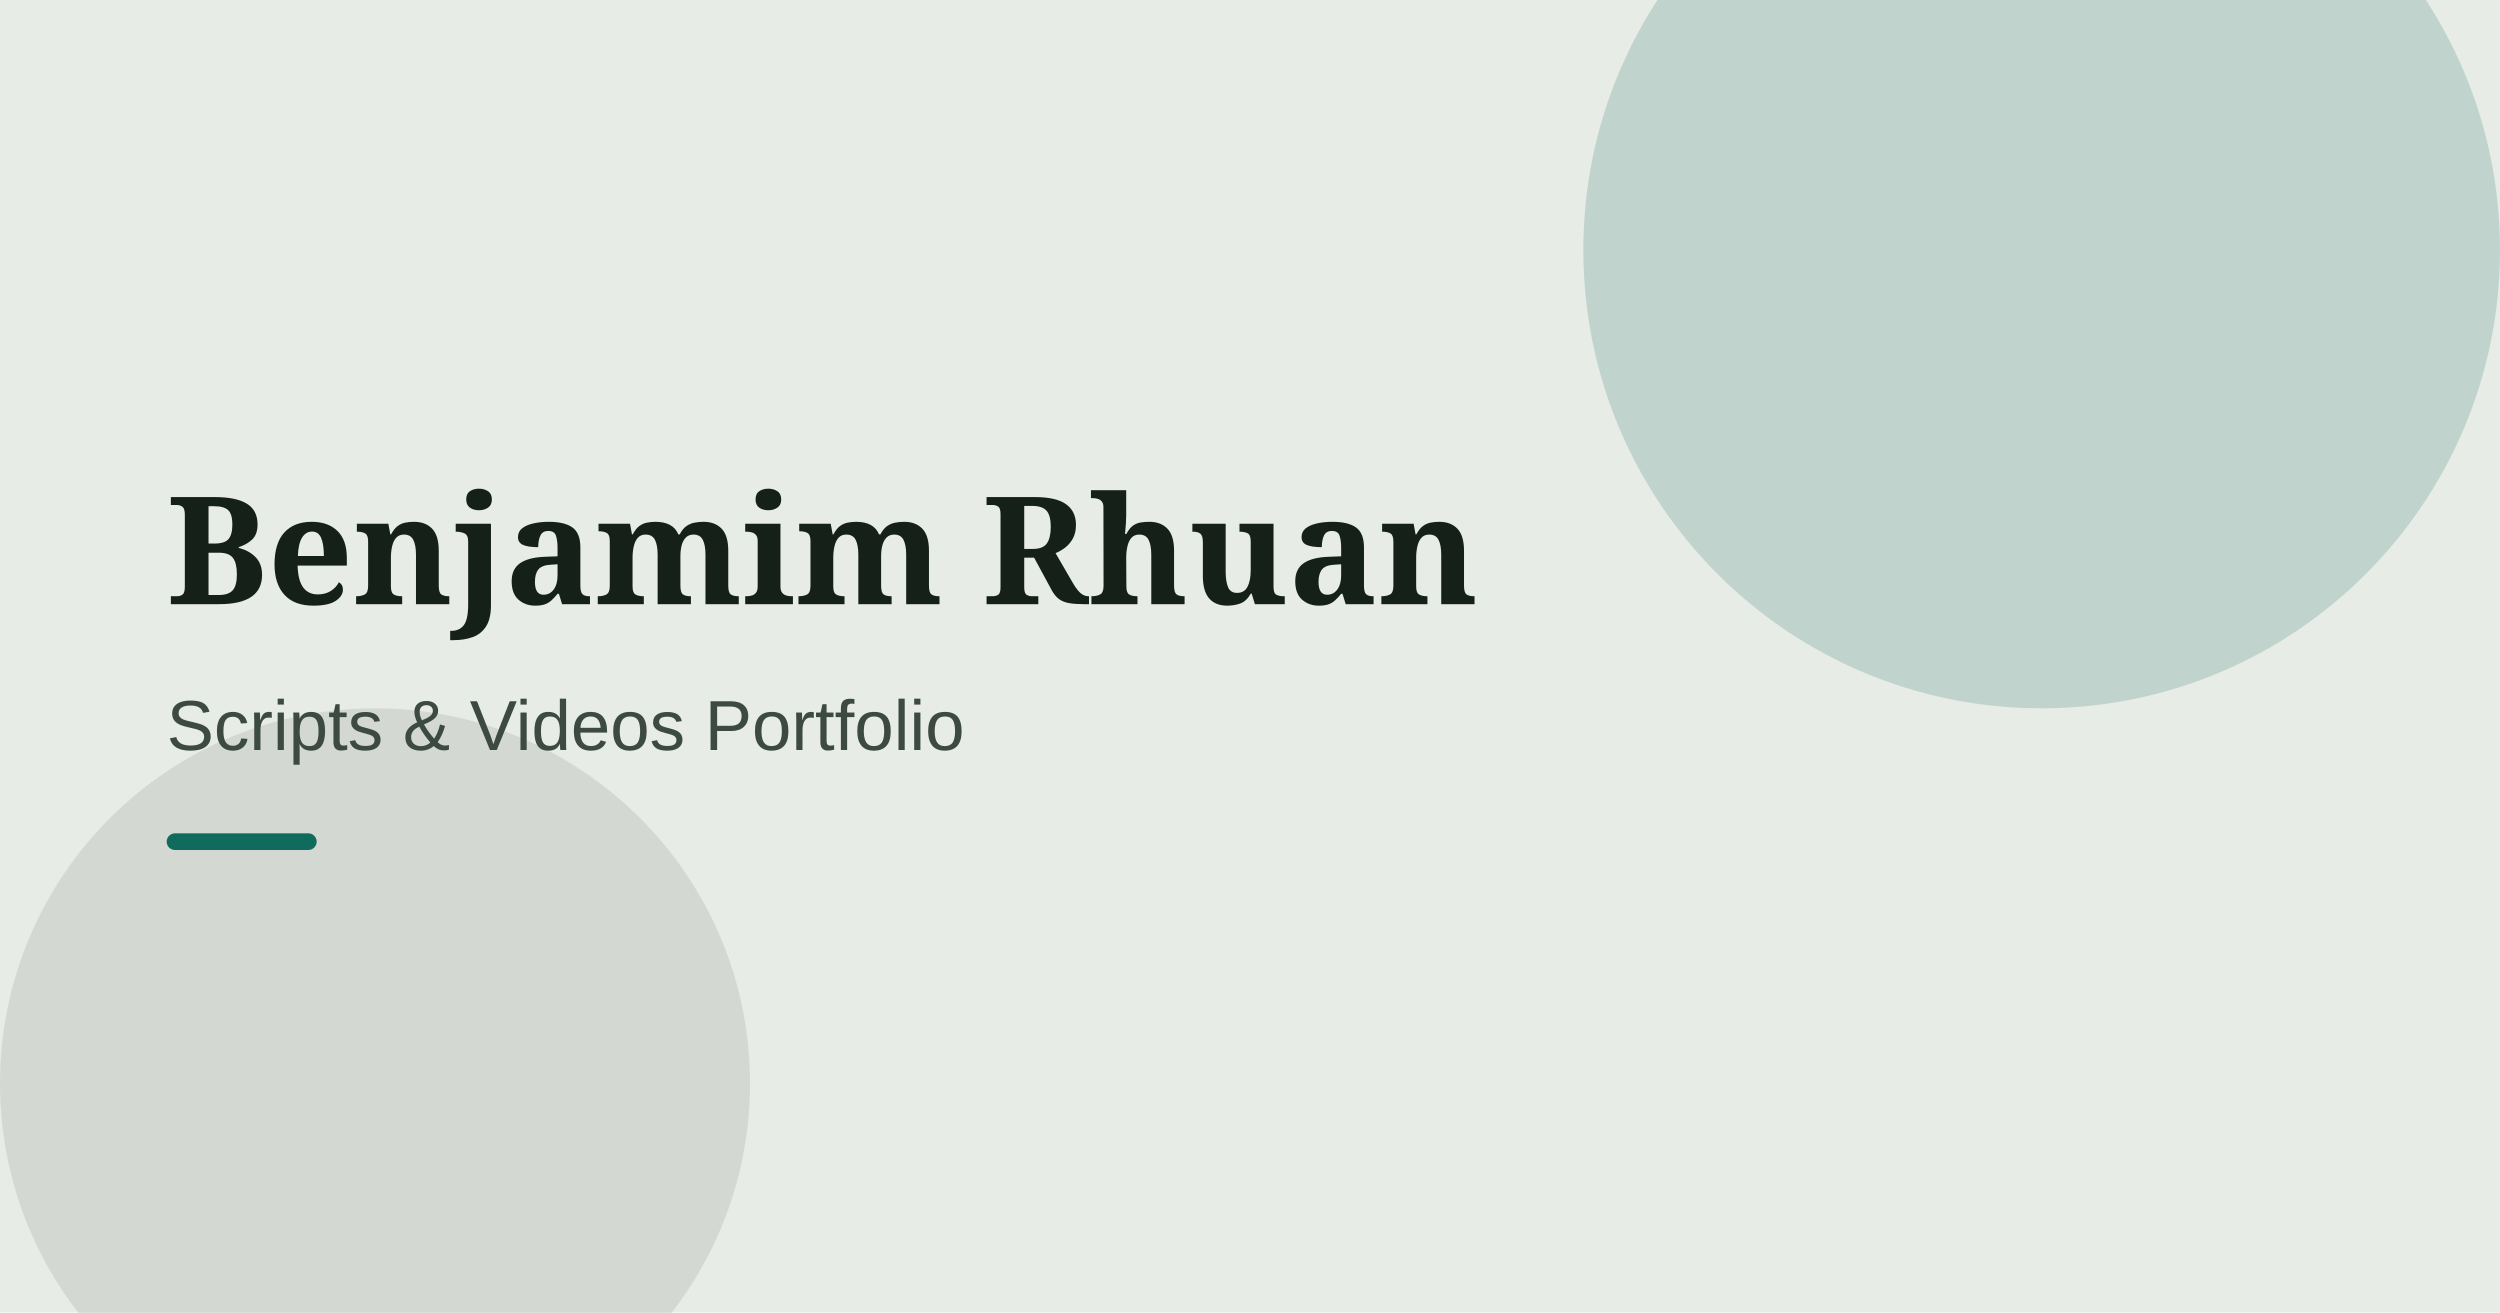
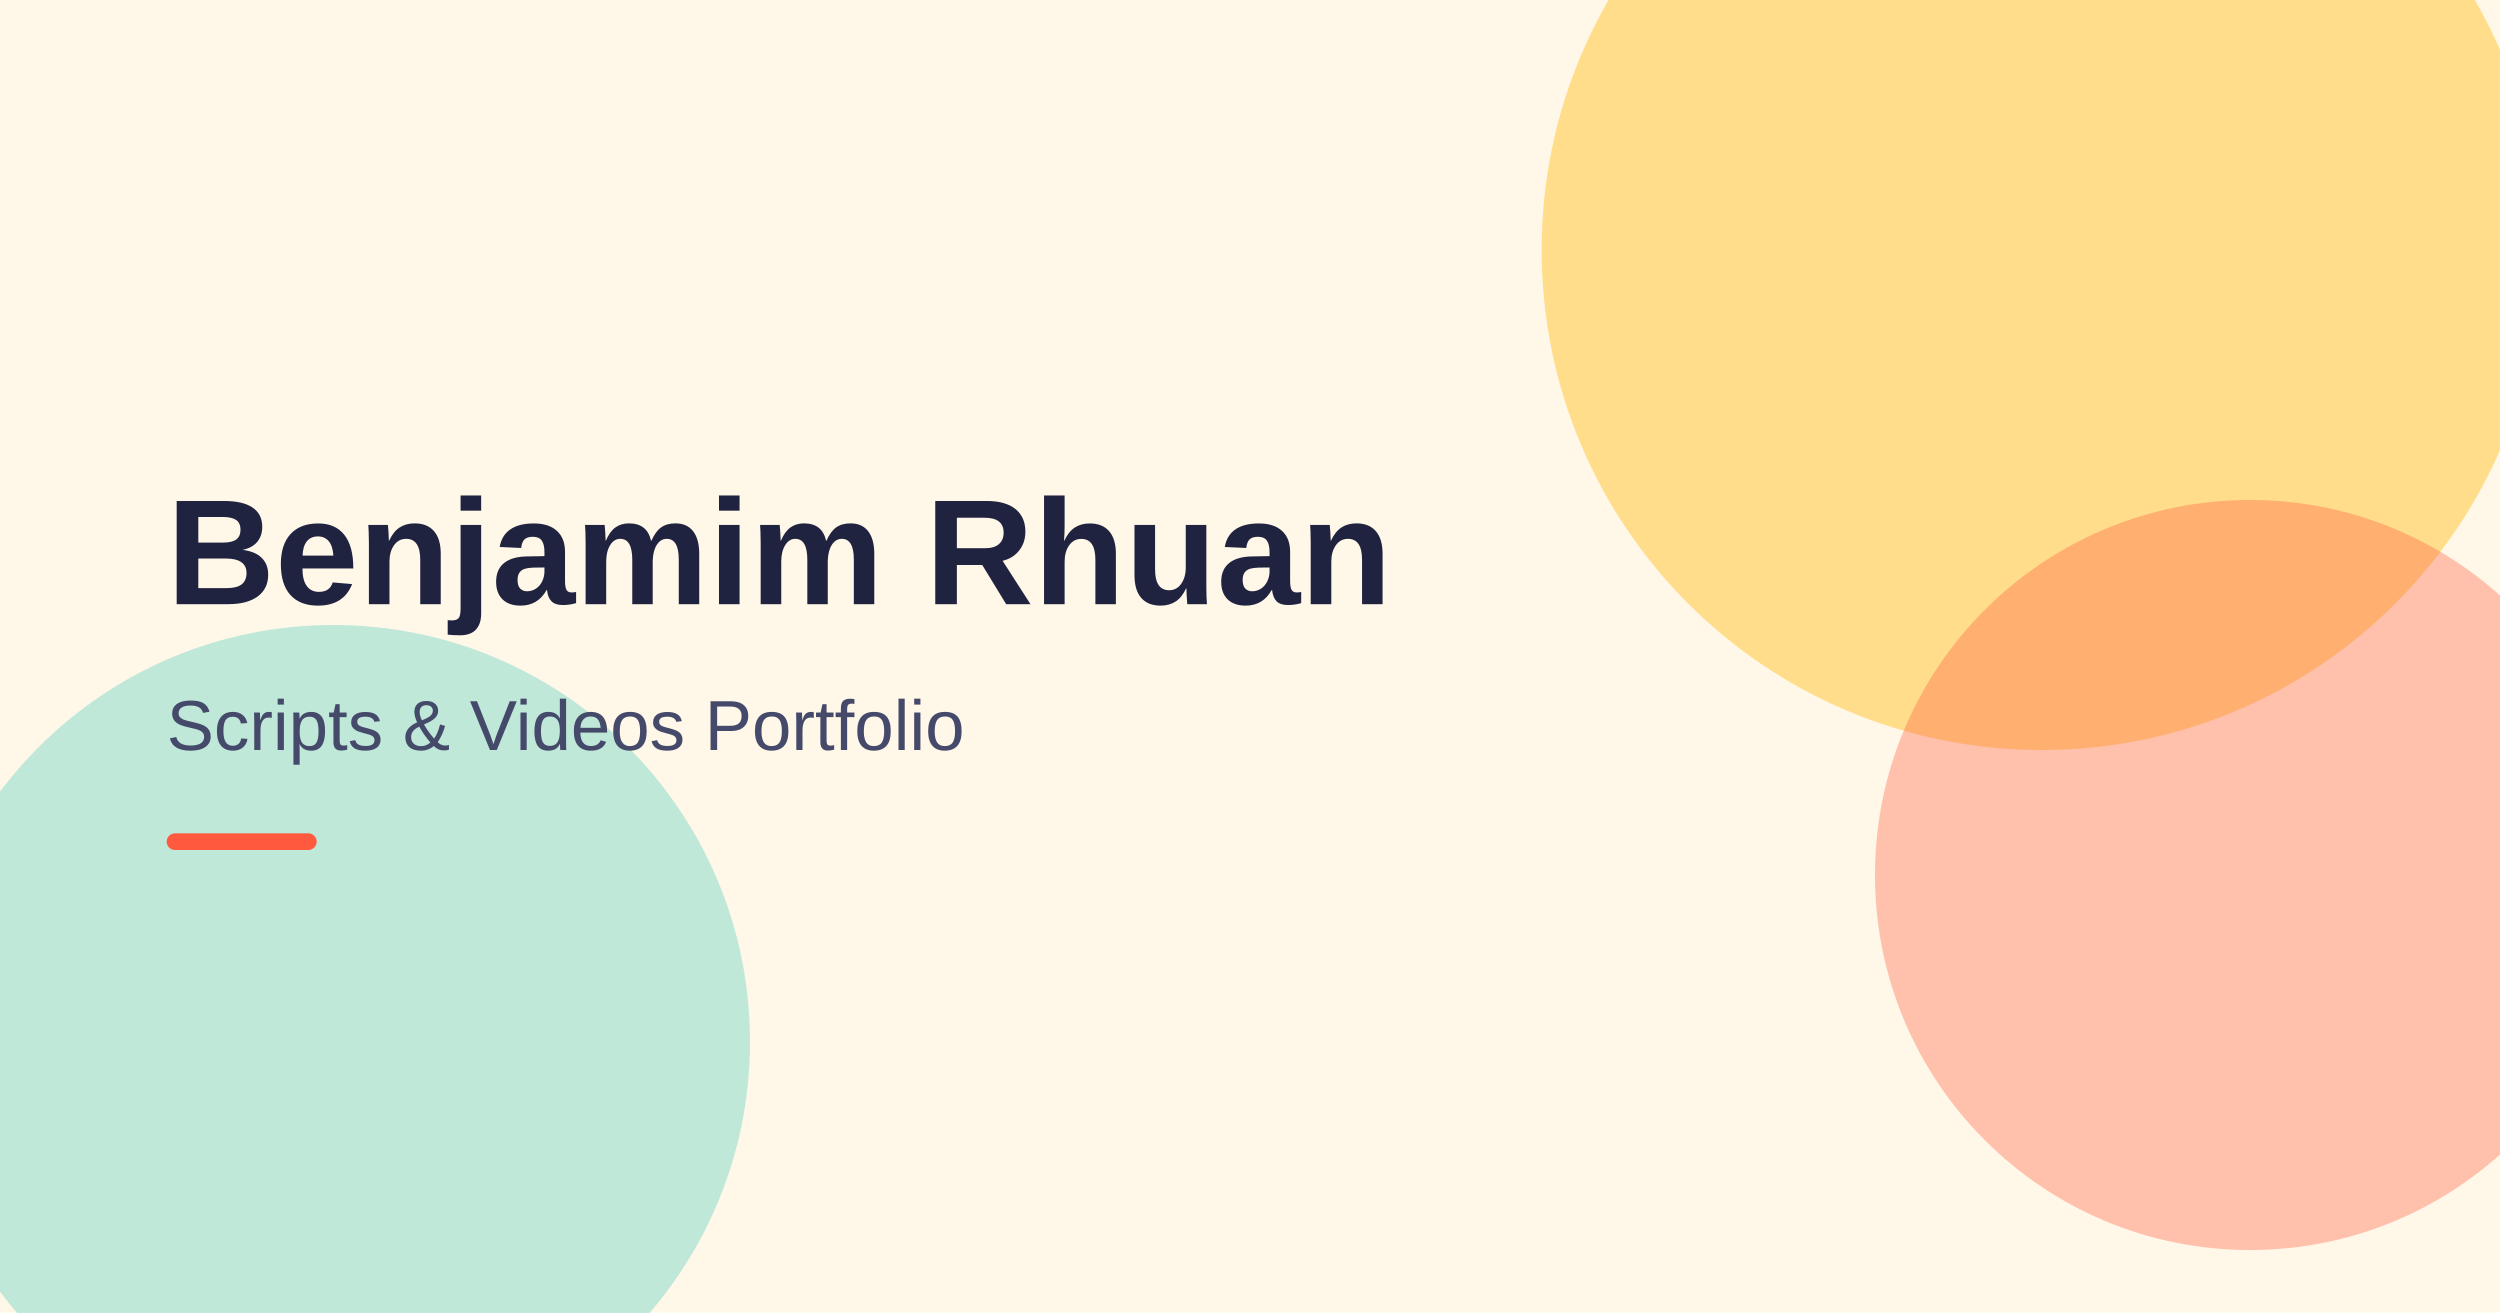
<svg xmlns="http://www.w3.org/2000/svg" viewBox="0 0 1200 630" fill="none">
-   <rect width="1200" height="630" fill="#e8ece7" />
-   <circle cx="980" cy="120" r="220" fill="#0f6b5c" fill-opacity="0.18" />
-   <circle cx="180" cy="520" r="180" fill="#3d4a42" fill-opacity="0.12" />
-   <text x="80" y="290" fill="#152019" font-family="Georgia, serif" font-size="72" font-weight="700">Benjamim Rhuan</text>
-   <text x="80" y="360" fill="#3d4a42" font-family="Arial, sans-serif" font-size="34">Scripts &amp; Videos Portfolio</text>
-   <rect x="80" y="400" width="72" height="8" rx="4" fill="#0f6b5c" />
+   <rect width="1200" height="630" fill="#fff7e8" />
+   <circle cx="980" cy="120" r="240" fill="#ffc93c" fill-opacity="0.55" />
+   <circle cx="1080" cy="420" r="180" fill="#ff5a3d" fill-opacity="0.35" />
+   <circle cx="160" cy="500" r="200" fill="#19c3b2" fill-opacity="0.28" />
+   <text x="80" y="290" fill="#1f2340" font-family="Arial, sans-serif" font-size="72" font-weight="700">Benjamim Rhuan</text>
+   <text x="80" y="360" fill="#45496a" font-family="Arial, sans-serif" font-size="34">Scripts &amp; Videos Portfolio</text>
+   <rect x="80" y="400" width="72" height="8" rx="4" fill="#ff5a3d" />
</svg>
